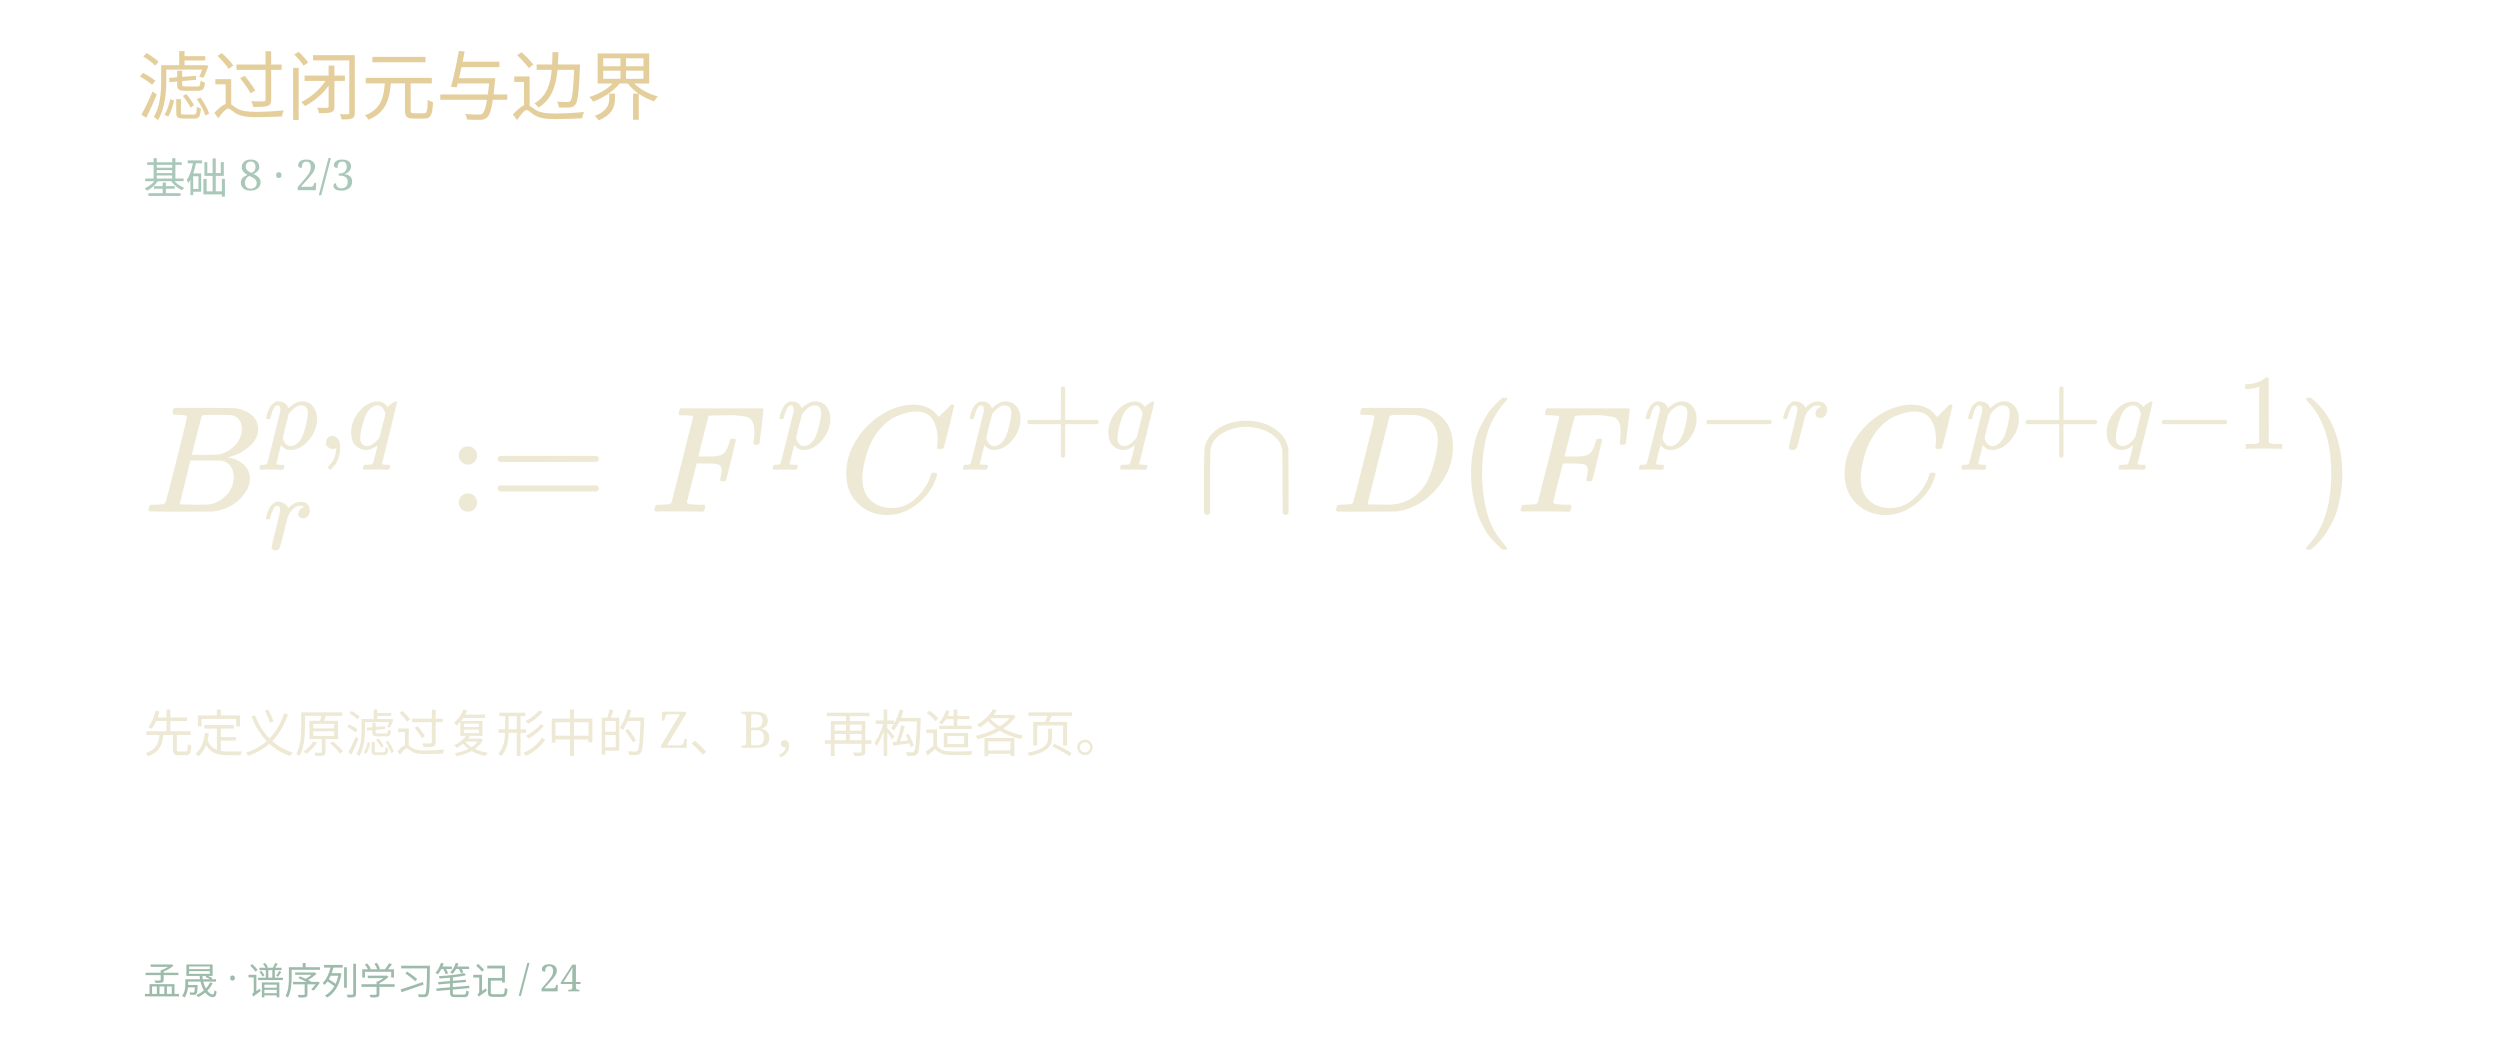
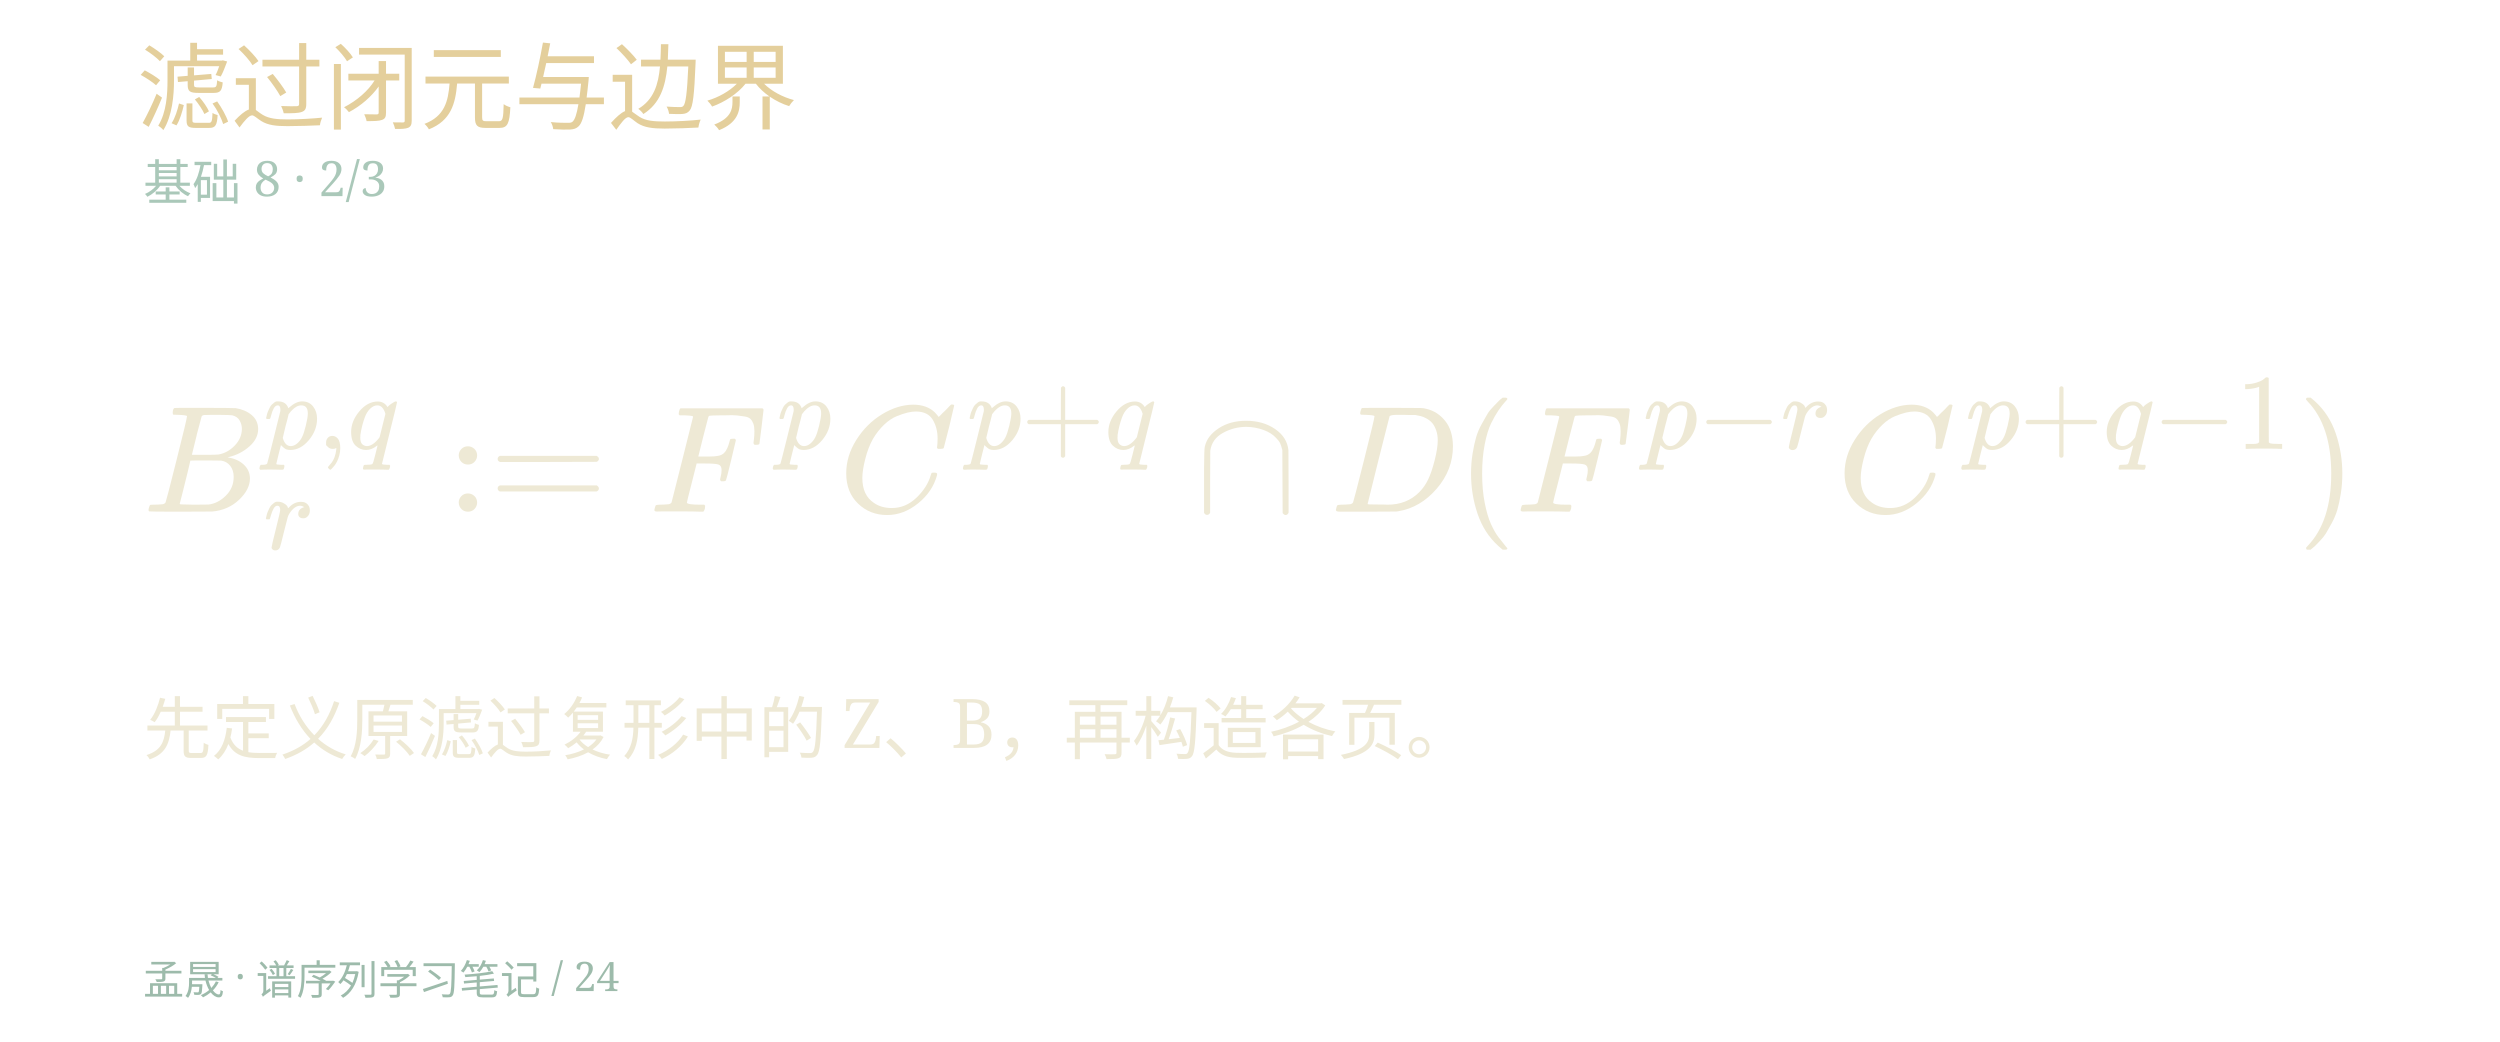
<svg xmlns="http://www.w3.org/2000/svg" width="1536" height="640" viewBox="0 0 1536 640">
  <g fill="#eee9d5" font-family="Kaiti SC, STKaiti, KaiTi, PingFang SC, serif">
-     <text x="84" y="70" font-size="46" fill="#e4cf9c">滤过闭元与边界</text>
-     <text x="88" y="119" font-size="26" fill="#aac8b9">基础 8 · 2/3</text>
+     <text x="84" y="75" font-size="58" fill="#e4cf9c">滤过闭元与边界</text>
+     <text x="88" y="123" font-size="30" fill="#aac8b9">基础 8 · 2/3</text>
    <svg x="88" y="231.818" width="1360" height="106.364" viewBox="0 -883.9 14559.8 1138.7" overflow="visible">
      <g stroke="#eee9d5" fill="#eee9d5" stroke-width="0" transform="scale(1,-1)">
        <g data-mml-node="math">
          <g data-mml-node="msubsup">
            <g data-mml-node="mi">
              <path data-c="1D435" d="M231 637Q204 637 199 638T194 649Q194 676 205 682Q206 683 335 683Q594 683 608 681Q671 671 713 636T756 544Q756 480 698 429T565 360L555 357Q619 348 660 311T702 219Q702 146 630 78T453 1Q446 0 242 0Q42 0 39 2Q35 5 35 10Q35 17 37 24Q42 43 47 45Q51 46 62 46H68Q95 46 128 49Q142 52 147 61Q150 65 219 339T288 628Q288 635 231 637ZM649 544Q649 574 634 600T585 634Q578 636 493 637Q473 637 451 637T416 636H403Q388 635 384 626Q382 622 352 506Q352 503 351 500L320 374H401Q482 374 494 376Q554 386 601 434T649 544ZM595 229Q595 273 572 302T512 336Q506 337 429 337Q311 337 310 336Q310 334 293 263T258 122L240 52Q240 48 252 48T333 46Q422 46 429 47Q491 54 543 105T595 229Z" />
            </g>
            <g data-mml-node="TeXAtom" transform="translate(792,413) scale(0.707)" data-mjx-texclass="ORD">
              <g data-mml-node="mi">
                <path data-c="1D45D" d="M23 287Q24 290 25 295T30 317T40 348T55 381T75 411T101 433T134 442Q209 442 230 378L240 387Q302 442 358 442Q423 442 460 395T497 281Q497 173 421 82T249 -10Q227 -10 210 -4Q199 1 187 11T168 28L161 36Q160 35 139 -51T118 -138Q118 -144 126 -145T163 -148H188Q194 -155 194 -157T191 -175Q188 -187 185 -190T172 -194Q170 -194 161 -194T127 -193T65 -192Q-5 -192 -24 -194H-32Q-39 -187 -39 -183Q-37 -156 -26 -148H-6Q28 -147 33 -136Q36 -130 94 103T155 350Q156 355 156 364Q156 405 131 405Q109 405 94 377T71 316T59 280Q57 278 43 278H29Q23 284 23 287ZM178 102Q200 26 252 26Q282 26 310 49T356 107Q374 141 392 215T411 325V331Q411 405 350 405Q339 405 328 402T306 393T286 380T269 365T254 350T243 336T235 326L232 322Q232 321 229 308T218 264T204 212Q178 106 178 102Z" />
              </g>
              <g data-mml-node="mo" transform="translate(503,0)">
                <path data-c="2C" d="M78 35T78 60T94 103T137 121Q165 121 187 96T210 8Q210 -27 201 -60T180 -117T154 -158T130 -185T117 -194Q113 -194 104 -185T95 -172Q95 -168 106 -156T131 -126T157 -76T173 -3V9L172 8Q170 7 167 6T161 3T152 1T140 0Q113 0 96 17Z" />
              </g>
              <g data-mml-node="mi" transform="translate(781,0)">
                <path data-c="1D45E" d="M33 157Q33 258 109 349T280 441Q340 441 372 389Q373 390 377 395T388 406T404 418Q438 442 450 442Q454 442 457 439T460 434Q460 425 391 149Q320 -135 320 -139Q320 -147 365 -148H390Q396 -156 396 -157T393 -175Q389 -188 383 -194H370Q339 -192 262 -192Q234 -192 211 -192T174 -192T157 -193Q143 -193 143 -185Q143 -182 145 -170Q149 -154 152 -151T172 -148Q220 -148 230 -141Q238 -136 258 -53T279 32Q279 33 272 29Q224 -10 172 -10Q117 -10 75 30T33 157ZM352 326Q329 405 277 405Q242 405 210 374T160 293Q131 214 119 129Q119 126 119 118T118 106Q118 61 136 44T179 26Q233 26 290 98L298 109L352 326Z" />
              </g>
            </g>
            <g data-mml-node="mi" transform="translate(792,-247) scale(0.707)">
              <path data-c="1D45F" d="M21 287Q22 290 23 295T28 317T38 348T53 381T73 411T99 433T132 442Q161 442 183 430T214 408T225 388Q227 382 228 382T236 389Q284 441 347 441H350Q398 441 422 400Q430 381 430 363Q430 333 417 315T391 292T366 288Q346 288 334 299T322 328Q322 376 378 392Q356 405 342 405Q286 405 239 331Q229 315 224 298T190 165Q156 25 151 16Q138 -11 108 -11Q95 -11 87 -5T76 7T74 17Q74 30 114 189T154 366Q154 405 128 405Q107 405 92 377T68 316T57 280Q55 278 41 278H27Q21 284 21 287Z" />
            </g>
          </g>
          <g data-mml-node="mo" transform="translate(1997.3,0)">
            <g data-mml-node="text">
              <path data-c="3A" d="M78 370Q78 394 95 412T138 430Q162 430 180 414T199 371Q199 346 182 328T139 310T96 327T78 370ZM78 60Q78 84 95 102T138 120Q162 120 180 104T199 61Q199 36 182 18T139 0T96 17T78 60Z" />
            </g>
            <g data-mml-node="text" transform="translate(278,0)">
              <path data-c="3D" d="M56 347Q56 360 70 367H707Q722 359 722 347Q722 336 708 328L390 327H72Q56 332 56 347ZM56 153Q56 168 72 173H708Q722 163 722 153Q722 140 707 133H70Q56 140 56 153Z" />
            </g>
          </g>
          <g data-mml-node="msup" transform="translate(3331.1,0)">
            <g data-mml-node="mi">
              <path data-c="1D439" d="M48 1Q31 1 31 11Q31 13 34 25Q38 41 42 43T65 46Q92 46 125 49Q139 52 144 61Q146 66 215 342T285 622Q285 629 281 629Q273 632 228 634H197Q191 640 191 642T193 659Q197 676 203 680H742Q749 676 749 669Q749 664 736 557T722 447Q720 440 702 440H690Q683 445 683 453Q683 454 686 477T689 530Q689 560 682 579T663 610T626 626T575 633T503 634H480Q398 633 393 631Q388 629 386 623Q385 622 352 492L320 363H375Q378 363 398 363T426 364T448 367T472 374T489 386Q502 398 511 419T524 457T529 475Q532 480 548 480H560Q567 475 567 470Q567 467 536 339T502 207Q500 200 482 200H470Q463 206 463 212Q463 215 468 234T473 274Q473 303 453 310T364 317H309L277 190Q245 66 245 60Q245 46 334 46H359Q365 40 365 39T363 19Q359 6 353 0H336Q295 2 185 2Q120 2 86 2T48 1Z" />
            </g>
            <g data-mml-node="mi" transform="translate(837.3,413) scale(0.707)">
              <path data-c="1D45D" d="M23 287Q24 290 25 295T30 317T40 348T55 381T75 411T101 433T134 442Q209 442 230 378L240 387Q302 442 358 442Q423 442 460 395T497 281Q497 173 421 82T249 -10Q227 -10 210 -4Q199 1 187 11T168 28L161 36Q160 35 139 -51T118 -138Q118 -144 126 -145T163 -148H188Q194 -155 194 -157T191 -175Q188 -187 185 -190T172 -194Q170 -194 161 -194T127 -193T65 -192Q-5 -192 -24 -194H-32Q-39 -187 -39 -183Q-37 -156 -26 -148H-6Q28 -147 33 -136Q36 -130 94 103T155 350Q156 355 156 364Q156 405 131 405Q109 405 94 377T71 316T59 280Q57 278 43 278H29Q23 284 23 287ZM178 102Q200 26 252 26Q282 26 310 49T356 107Q374 141 392 215T411 325V331Q411 405 350 405Q339 405 328 402T306 393T286 380T269 365T254 350T243 336T235 326L232 322Q232 321 229 308T218 264T204 212Q178 106 178 102Z" />
            </g>
          </g>
          <g data-mml-node="msup" transform="translate(4574,0)">
            <g data-mml-node="mi">
              <path data-c="1D436" d="M50 252Q50 367 117 473T286 641T490 704Q580 704 633 653Q642 643 648 636T656 626L657 623Q660 623 684 649Q691 655 699 663T715 679T725 690L740 705H746Q760 705 760 698Q760 694 728 561Q692 422 692 421Q690 416 687 415T669 413H653Q647 419 647 422Q647 423 648 429T650 449T651 481Q651 552 619 605T510 659Q484 659 454 652T382 628T299 572T226 479Q194 422 175 346T156 222Q156 108 232 58Q280 24 350 24Q441 24 512 92T606 240Q610 253 612 255T628 257Q648 257 648 248Q648 243 647 239Q618 132 523 55T319 -22Q206 -22 128 53T50 252Z" />
            </g>
            <g data-mml-node="TeXAtom" transform="translate(845.3,413) scale(0.707)" data-mjx-texclass="ORD">
              <g data-mml-node="mi">
                <path data-c="1D45D" d="M23 287Q24 290 25 295T30 317T40 348T55 381T75 411T101 433T134 442Q209 442 230 378L240 387Q302 442 358 442Q423 442 460 395T497 281Q497 173 421 82T249 -10Q227 -10 210 -4Q199 1 187 11T168 28L161 36Q160 35 139 -51T118 -138Q118 -144 126 -145T163 -148H188Q194 -155 194 -157T191 -175Q188 -187 185 -190T172 -194Q170 -194 161 -194T127 -193T65 -192Q-5 -192 -24 -194H-32Q-39 -187 -39 -183Q-37 -156 -26 -148H-6Q28 -147 33 -136Q36 -130 94 103T155 350Q156 355 156 364Q156 405 131 405Q109 405 94 377T71 316T59 280Q57 278 43 278H29Q23 284 23 287ZM178 102Q200 26 252 26Q282 26 310 49T356 107Q374 141 392 215T411 325V331Q411 405 350 405Q339 405 328 402T306 393T286 380T269 365T254 350T243 336T235 326L232 322Q232 321 229 308T218 264T204 212Q178 106 178 102Z" />
              </g>
              <g data-mml-node="mo" transform="translate(503,0)">
                <path data-c="2B" d="M56 237T56 250T70 270H369V420L370 570Q380 583 389 583Q402 583 409 568V270H707Q722 262 722 250T707 230H409V-68Q401 -82 391 -82H389H387Q375 -82 369 -68V230H70Q56 237 56 250Z" />
              </g>
              <g data-mml-node="mi" transform="translate(1281,0)">
                <path data-c="1D45E" d="M33 157Q33 258 109 349T280 441Q340 441 372 389Q373 390 377 395T388 406T404 418Q438 442 450 442Q454 442 457 439T460 434Q460 425 391 149Q320 -135 320 -139Q320 -147 365 -148H390Q396 -156 396 -157T393 -175Q389 -188 383 -194H370Q339 -192 262 -192Q234 -192 211 -192T174 -192T157 -193Q143 -193 143 -185Q143 -182 145 -170Q149 -154 152 -151T172 -148Q220 -148 230 -141Q238 -136 258 -53T279 32Q279 33 272 29Q224 -10 172 -10Q117 -10 75 30T33 157ZM352 326Q329 405 277 405Q242 405 210 374T160 293Q131 214 119 129Q119 126 119 118T118 106Q118 61 136 44T179 26Q233 26 290 98L298 109L352 326Z" />
              </g>
            </g>
          </g>
          <g data-mml-node="mo" transform="translate(6922.6,0)">
            <path data-c="2229" d="M88 -21T75 -21T55 -7V200Q55 231 55 280Q56 414 60 428Q61 430 61 431Q77 500 152 549T332 598Q443 598 522 544T610 405Q611 399 611 194V-7Q604 -22 591 -22Q582 -22 572 -9L570 405Q563 433 556 449T529 485Q498 519 445 538T334 558Q251 558 179 518T96 401Q95 396 95 193V-7Q88 -21 75 -21Z" />
          </g>
          <g data-mml-node="mi" transform="translate(7811.8,0)">
            <path data-c="1D437" d="M287 628Q287 635 230 637Q207 637 200 638T193 647Q193 655 197 667T204 682Q206 683 403 683Q570 682 590 682T630 676Q702 659 752 597T803 431Q803 275 696 151T444 3L430 1L236 0H125H72Q48 0 41 2T33 11Q33 13 36 25Q40 41 44 43T67 46Q94 46 127 49Q141 52 146 61Q149 65 218 339T287 628ZM703 469Q703 507 692 537T666 584T629 613T590 629T555 636Q553 636 541 636T512 636T479 637H436Q392 637 386 627Q384 623 313 339T242 52Q242 48 253 48T330 47Q335 47 349 47T373 46Q499 46 581 128Q617 164 640 212T683 339T703 469Z" />
          </g>
          <g data-mml-node="mo" transform="translate(8639.8,0)">
            <path data-c="28" d="M94 250Q94 319 104 381T127 488T164 576T202 643T244 695T277 729T302 750H315H319Q333 750 333 741Q333 738 316 720T275 667T226 581T184 443T167 250T184 58T225 -81T274 -167T316 -220T333 -241Q333 -250 318 -250H315H302L274 -226Q180 -141 137 -14T94 250Z" />
          </g>
          <g data-mml-node="msup" transform="translate(9028.8,0)">
            <g data-mml-node="mi">
              <path data-c="1D439" d="M48 1Q31 1 31 11Q31 13 34 25Q38 41 42 43T65 46Q92 46 125 49Q139 52 144 61Q146 66 215 342T285 622Q285 629 281 629Q273 632 228 634H197Q191 640 191 642T193 659Q197 676 203 680H742Q749 676 749 669Q749 664 736 557T722 447Q720 440 702 440H690Q683 445 683 453Q683 454 686 477T689 530Q689 560 682 579T663 610T626 626T575 633T503 634H480Q398 633 393 631Q388 629 386 623Q385 622 352 492L320 363H375Q378 363 398 363T426 364T448 367T472 374T489 386Q502 398 511 419T524 457T529 475Q532 480 548 480H560Q567 475 567 470Q567 467 536 339T502 207Q500 200 482 200H470Q463 206 463 212Q463 215 468 234T473 274Q473 303 453 310T364 317H309L277 190Q245 66 245 60Q245 46 334 46H359Q365 40 365 39T363 19Q359 6 353 0H336Q295 2 185 2Q120 2 86 2T48 1Z" />
            </g>
            <g data-mml-node="TeXAtom" transform="translate(837.3,413) scale(0.707)" data-mjx-texclass="ORD">
              <g data-mml-node="mi">
                <path data-c="1D45D" d="M23 287Q24 290 25 295T30 317T40 348T55 381T75 411T101 433T134 442Q209 442 230 378L240 387Q302 442 358 442Q423 442 460 395T497 281Q497 173 421 82T249 -10Q227 -10 210 -4Q199 1 187 11T168 28L161 36Q160 35 139 -51T118 -138Q118 -144 126 -145T163 -148H188Q194 -155 194 -157T191 -175Q188 -187 185 -190T172 -194Q170 -194 161 -194T127 -193T65 -192Q-5 -192 -24 -194H-32Q-39 -187 -39 -183Q-37 -156 -26 -148H-6Q28 -147 33 -136Q36 -130 94 103T155 350Q156 355 156 364Q156 405 131 405Q109 405 94 377T71 316T59 280Q57 278 43 278H29Q23 284 23 287ZM178 102Q200 26 252 26Q282 26 310 49T356 107Q374 141 392 215T411 325V331Q411 405 350 405Q339 405 328 402T306 393T286 380T269 365T254 350T243 336T235 326L232 322Q232 321 229 308T218 264T204 212Q178 106 178 102Z" />
              </g>
              <g data-mml-node="mo" transform="translate(503,0)">
                <path data-c="2212" d="M84 237T84 250T98 270H679Q694 262 694 250T679 230H98Q84 237 84 250Z" />
              </g>
              <g data-mml-node="mi" transform="translate(1281,0)">
                <path data-c="1D45F" d="M21 287Q22 290 23 295T28 317T38 348T53 381T73 411T99 433T132 442Q161 442 183 430T214 408T225 388Q227 382 228 382T236 389Q284 441 347 441H350Q398 441 422 400Q430 381 430 363Q430 333 417 315T391 292T366 288Q346 288 334 299T322 328Q322 376 378 392Q356 405 342 405Q286 405 239 331Q229 315 224 298T190 165Q156 25 151 16Q138 -11 108 -11Q95 -11 87 -5T76 7T74 17Q74 30 114 189T154 366Q154 405 128 405Q107 405 92 377T68 316T57 280Q55 278 41 278H27Q21 284 21 287Z" />
              </g>
            </g>
          </g>
          <g data-mml-node="msup" transform="translate(11140.8,0)">
            <g data-mml-node="mi">
              <path data-c="1D436" d="M50 252Q50 367 117 473T286 641T490 704Q580 704 633 653Q642 643 648 636T656 626L657 623Q660 623 684 649Q691 655 699 663T715 679T725 690L740 705H746Q760 705 760 698Q760 694 728 561Q692 422 692 421Q690 416 687 415T669 413H653Q647 419 647 422Q647 423 648 429T650 449T651 481Q651 552 619 605T510 659Q484 659 454 652T382 628T299 572T226 479Q194 422 175 346T156 222Q156 108 232 58Q280 24 350 24Q441 24 512 92T606 240Q610 253 612 255T628 257Q648 257 648 248Q648 243 647 239Q618 132 523 55T319 -22Q206 -22 128 53T50 252Z" />
            </g>
            <g data-mml-node="TeXAtom" transform="translate(845.3,413) scale(0.707)" data-mjx-texclass="ORD">
              <g data-mml-node="mi">
                <path data-c="1D45D" d="M23 287Q24 290 25 295T30 317T40 348T55 381T75 411T101 433T134 442Q209 442 230 378L240 387Q302 442 358 442Q423 442 460 395T497 281Q497 173 421 82T249 -10Q227 -10 210 -4Q199 1 187 11T168 28L161 36Q160 35 139 -51T118 -138Q118 -144 126 -145T163 -148H188Q194 -155 194 -157T191 -175Q188 -187 185 -190T172 -194Q170 -194 161 -194T127 -193T65 -192Q-5 -192 -24 -194H-32Q-39 -187 -39 -183Q-37 -156 -26 -148H-6Q28 -147 33 -136Q36 -130 94 103T155 350Q156 355 156 364Q156 405 131 405Q109 405 94 377T71 316T59 280Q57 278 43 278H29Q23 284 23 287ZM178 102Q200 26 252 26Q282 26 310 49T356 107Q374 141 392 215T411 325V331Q411 405 350 405Q339 405 328 402T306 393T286 380T269 365T254 350T243 336T235 326L232 322Q232 321 229 308T218 264T204 212Q178 106 178 102Z" />
              </g>
              <g data-mml-node="mo" transform="translate(503,0)">
                <path data-c="2B" d="M56 237T56 250T70 270H369V420L370 570Q380 583 389 583Q402 583 409 568V270H707Q722 262 722 250T707 230H409V-68Q401 -82 391 -82H389H387Q375 -82 369 -68V230H70Q56 237 56 250Z" />
              </g>
              <g data-mml-node="mi" transform="translate(1281,0)">
                <path data-c="1D45E" d="M33 157Q33 258 109 349T280 441Q340 441 372 389Q373 390 377 395T388 406T404 418Q438 442 450 442Q454 442 457 439T460 434Q460 425 391 149Q320 -135 320 -139Q320 -147 365 -148H390Q396 -156 396 -157T393 -175Q389 -188 383 -194H370Q339 -192 262 -192Q234 -192 211 -192T174 -192T157 -193Q143 -193 143 -185Q143 -182 145 -170Q149 -154 152 -151T172 -148Q220 -148 230 -141Q238 -136 258 -53T279 32Q279 33 272 29Q224 -10 172 -10Q117 -10 75 30T33 157ZM352 326Q329 405 277 405Q242 405 210 374T160 293Q131 214 119 129Q119 126 119 118T118 106Q118 61 136 44T179 26Q233 26 290 98L298 109L352 326Z" />
              </g>
              <g data-mml-node="mo" transform="translate(1741,0)">
                <path data-c="2212" d="M84 237T84 250T98 270H679Q694 262 694 250T679 230H98Q84 237 84 250Z" />
              </g>
              <g data-mml-node="mn" transform="translate(2519,0)">
                <path data-c="31" d="M213 578L200 573Q186 568 160 563T102 556H83V602H102Q149 604 189 617T245 641T273 663Q275 666 285 666Q294 666 302 660V361L303 61Q310 54 315 52T339 48T401 46H427V0H416Q395 3 257 3Q121 3 100 0H88V46H114Q136 46 152 46T177 47T193 50T201 52T207 57T213 61V578Z" />
              </g>
            </g>
          </g>
          <g data-mml-node="mo" transform="translate(14170.8,0)">
            <path data-c="29" d="M60 749L64 750Q69 750 74 750H86L114 726Q208 641 251 514T294 250Q294 182 284 119T261 12T224 -76T186 -143T145 -194T113 -227T90 -246Q87 -249 86 -250H74Q66 -250 63 -250T58 -247T55 -238Q56 -237 66 -225Q221 -64 221 250T66 725Q56 737 55 738Q55 746 60 749Z" />
          </g>
        </g>
      </g>
    </svg>
-     <text x="88" y="462" font-size="31">先定义原滤过复形中的 Z、B，再构造各页。</text>
-     <text x="88" y="611" font-size="23" fill="#9dbbab">孟晟 · 谱序列学习笔记 / 24</text>
+     <text x="88" y="463" font-size="42">先定义原滤过复形中的 Z、B，再构造各页。</text>
+     <text x="88" y="611" font-size="25" fill="#9dbbab">孟晟 · 谱序列学习笔记 / 24</text>
  </g>
</svg>
